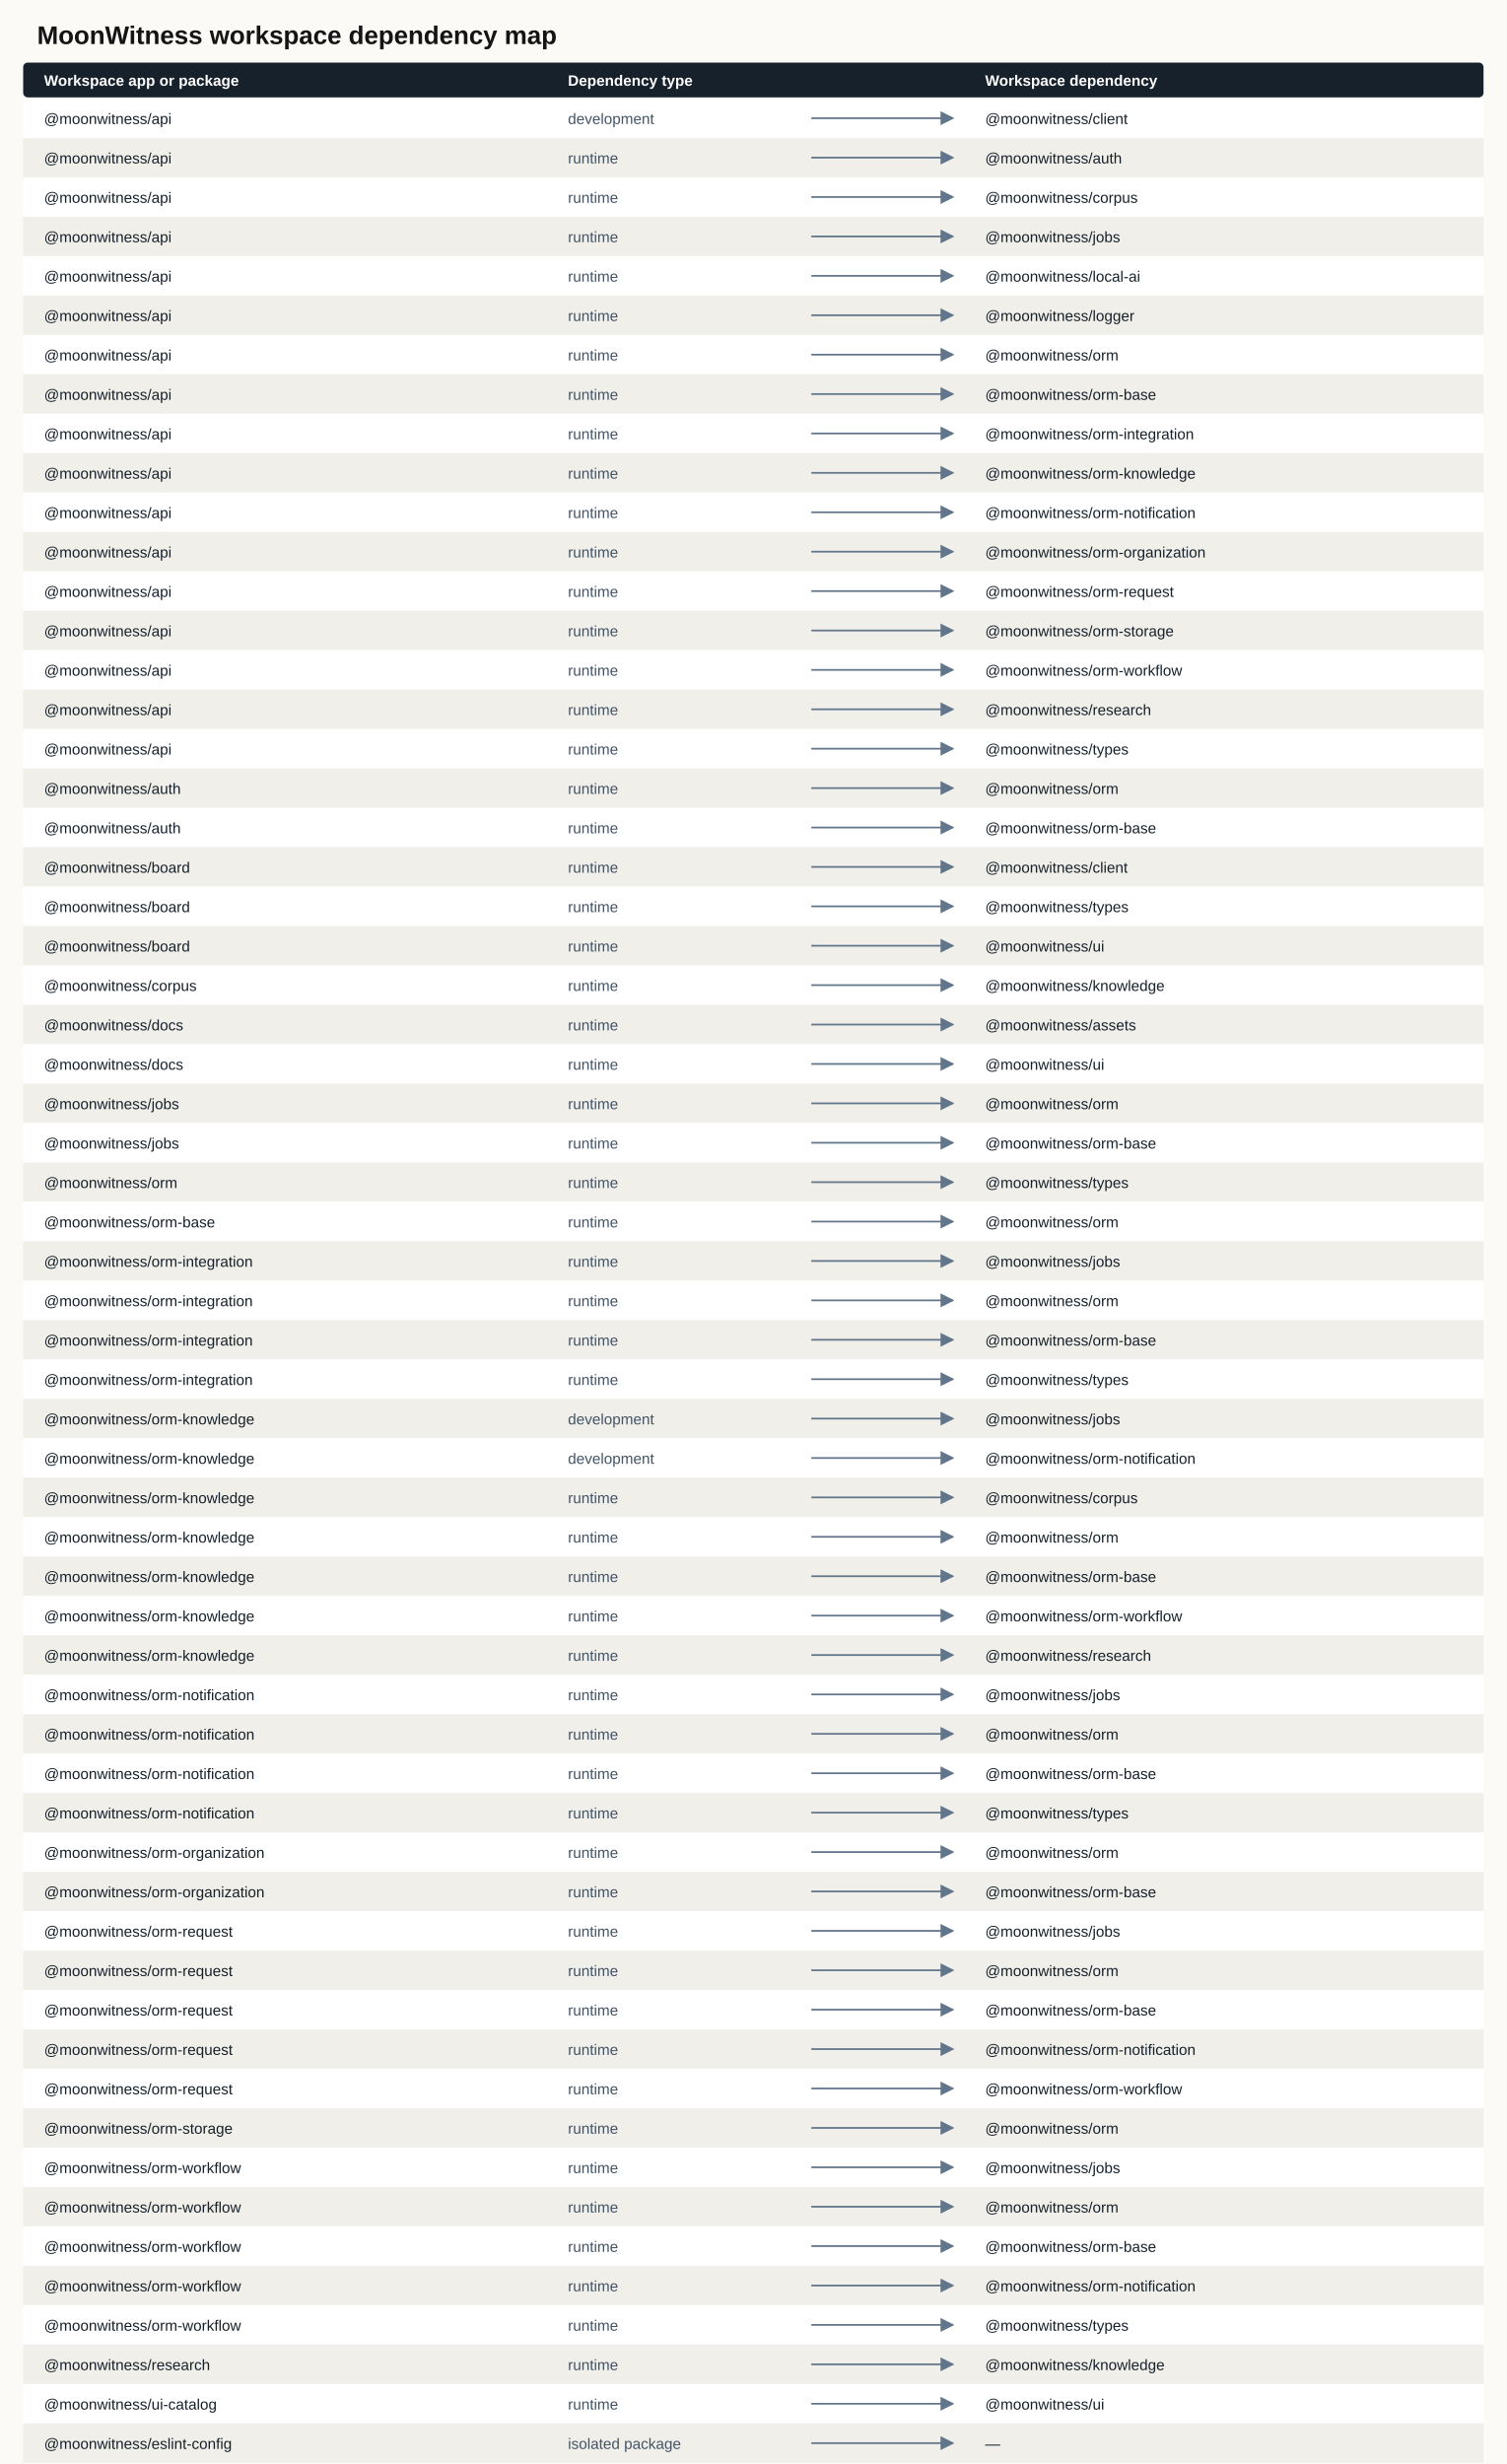
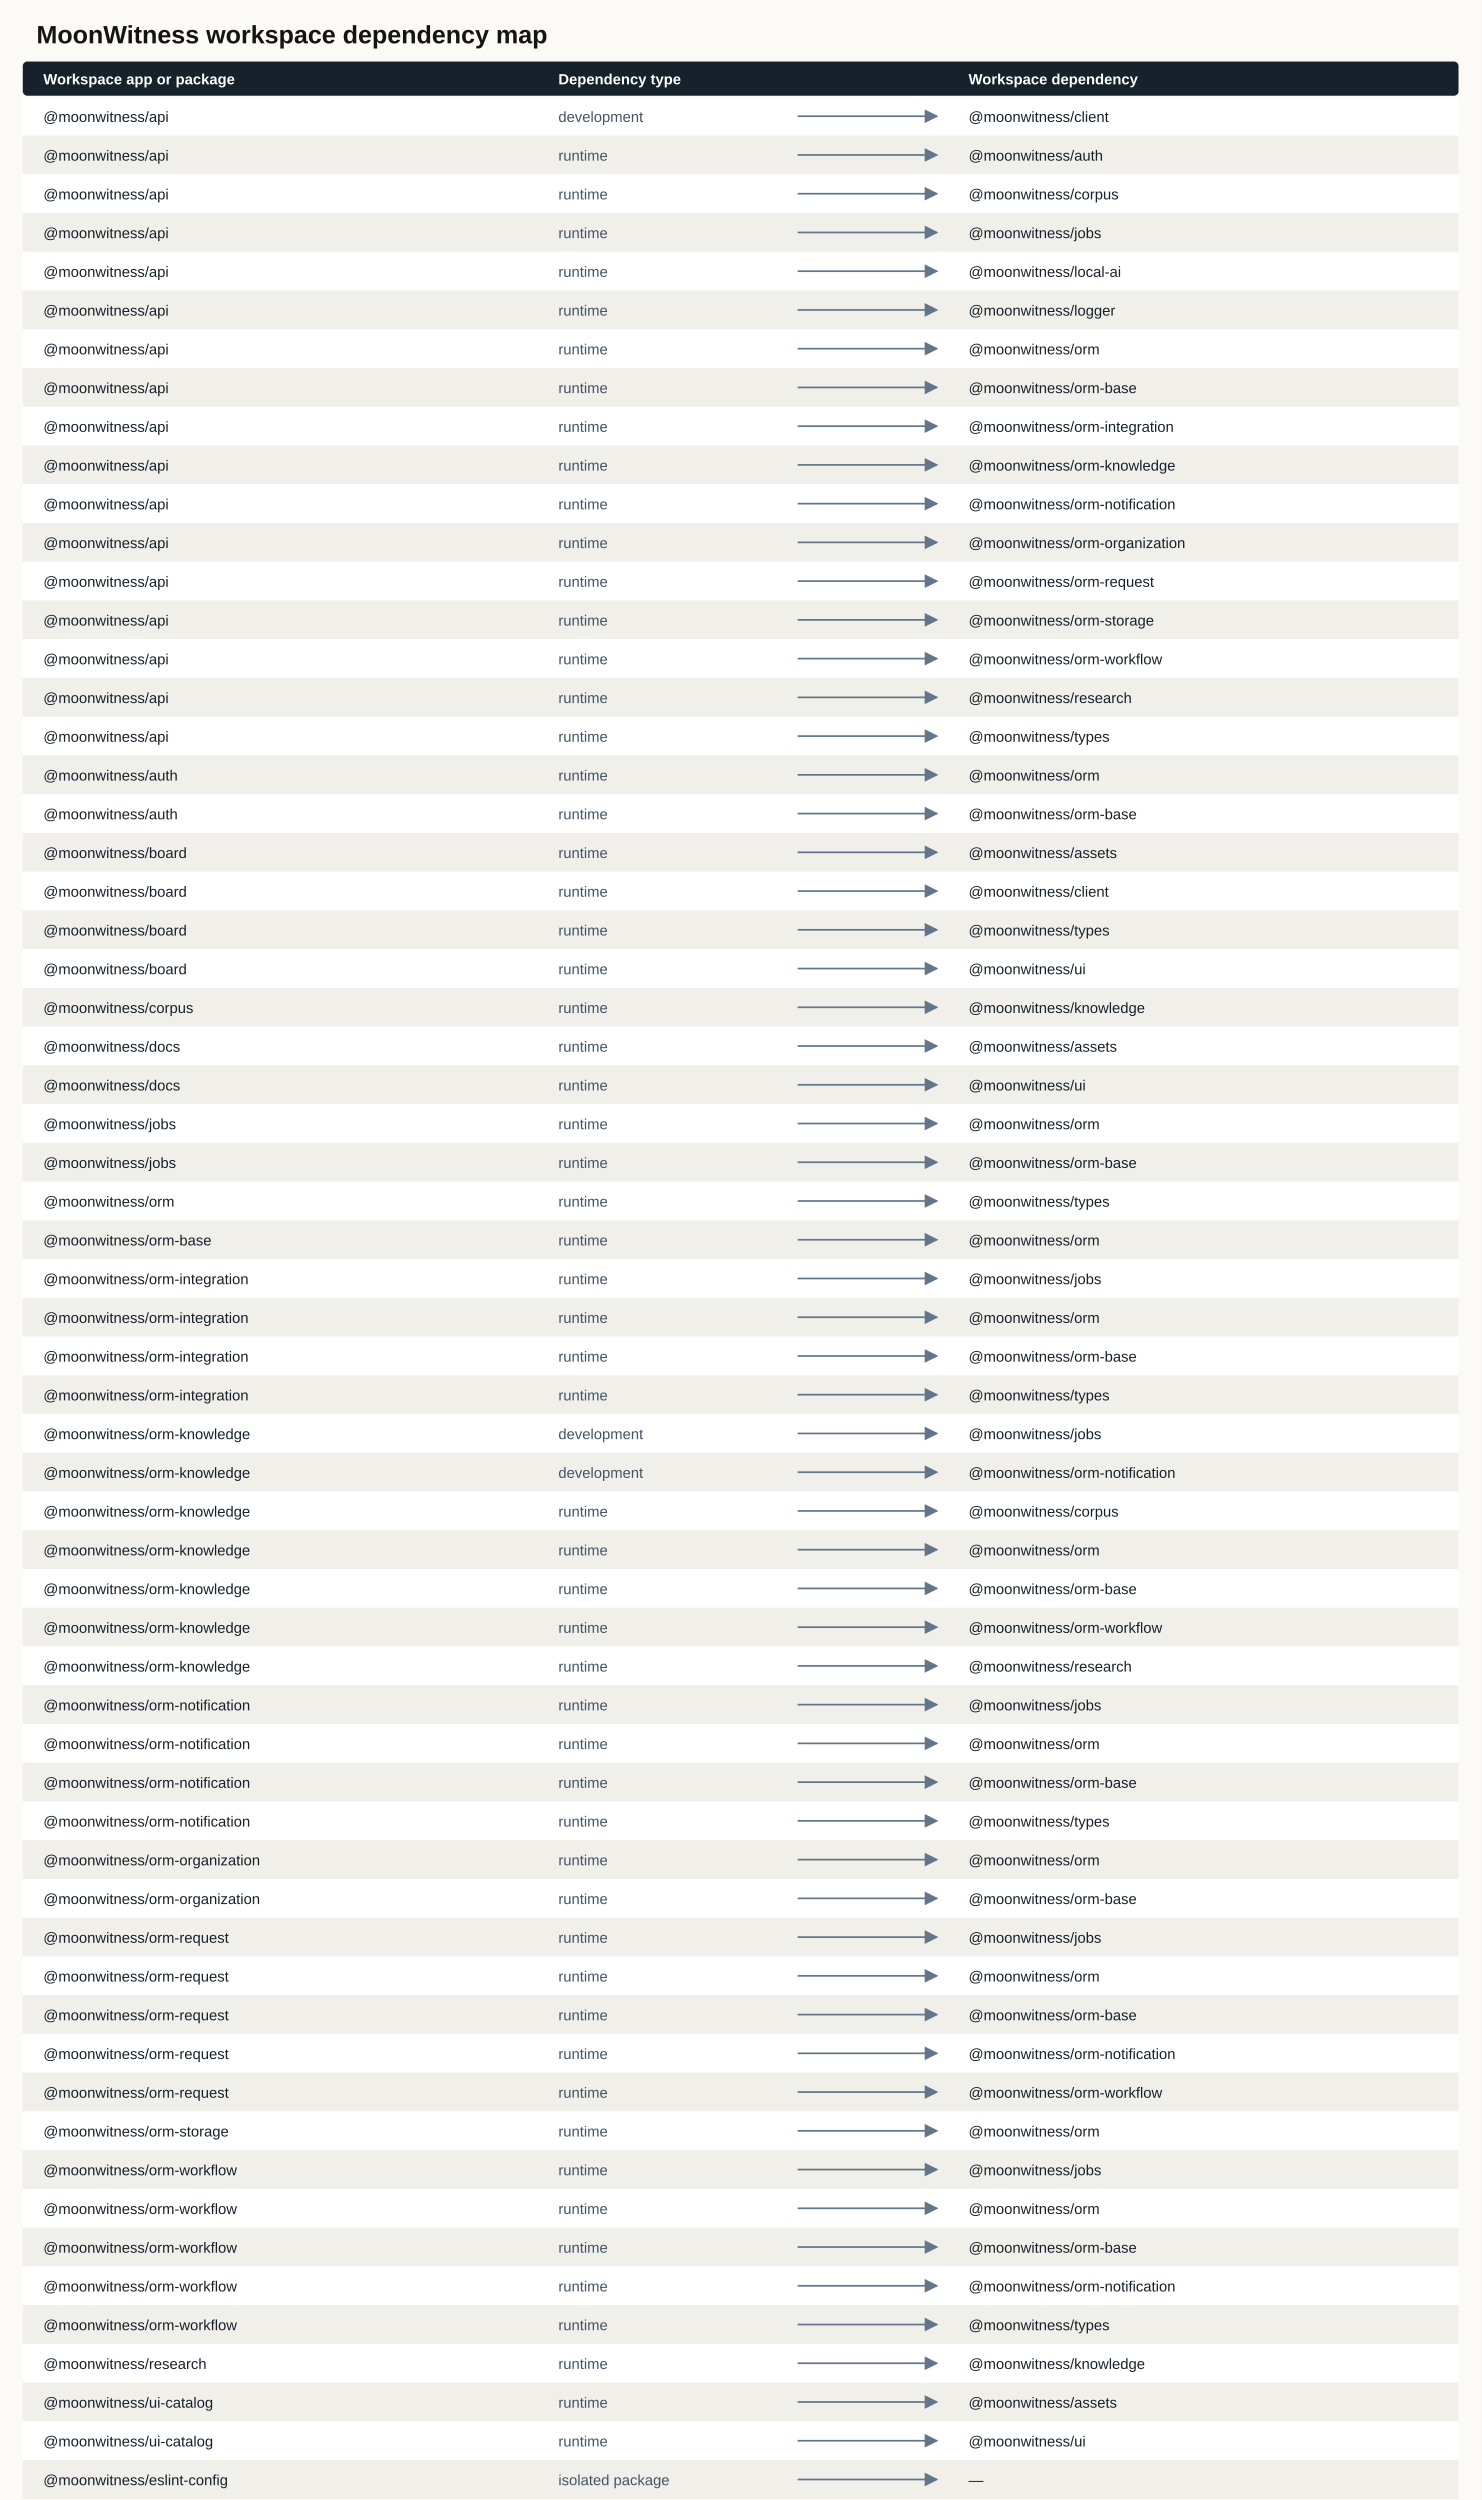
- <svg xmlns="http://www.w3.org/2000/svg" viewBox="0 0 1300 2126" role="img" aria-labelledby="diagram-title diagram-description">
+ <svg xmlns="http://www.w3.org/2000/svg" viewBox="0 0 1300 2194" role="img" aria-labelledby="diagram-title diagram-description">
  <rect width="100%" height="100%" fill="#fbfaf6" />
  <text x="32" y="38" fill="#141414" font-family="Arial,sans-serif" font-size="22" font-weight="700">MoonWitness workspace dependency map</text>
  <defs>
    <marker id="arrow" markerWidth="8" markerHeight="8" refX="7" refY="4" orient="auto">
      <path d="M 0 0 L 8 4 L 0 8 z" fill="#62758a" />
    </marker>
  </defs>
  <rect x="20" y="54" width="1260" height="30" rx="4" fill="#17212b" />
  <text x="38" y="74" fill="#ffffff" font-family="Arial,sans-serif" font-size="13" font-weight="700">Workspace app or package</text>
  <text x="490" y="74" fill="#ffffff" font-family="Arial,sans-serif" font-size="13" font-weight="700">Dependency type</text>
  <text x="850" y="74" fill="#ffffff" font-family="Arial,sans-serif" font-size="13" font-weight="700">Workspace dependency</text>
  <g>
    <rect x="20" y="85" width="1260" height="34" fill="#ffffff" />
    <text x="38" y="107" fill="#17212b" font-family="Arial,sans-serif" font-size="13">@moonwitness/api</text>
    <text x="490" y="107" fill="#435466" font-family="Arial,sans-serif" font-size="13">development</text>
    <path d="M 700 102 H 822" fill="none" stroke="#62758a" stroke-width="1.5" marker-end="url(#arrow)" />
    <text x="850" y="107" fill="#17212b" font-family="Arial,sans-serif" font-size="13">@moonwitness/client</text>
  </g>
  <g>
    <rect x="20" y="119" width="1260" height="34" fill="#f0efe9" />
    <text x="38" y="141" fill="#17212b" font-family="Arial,sans-serif" font-size="13">@moonwitness/api</text>
    <text x="490" y="141" fill="#435466" font-family="Arial,sans-serif" font-size="13">runtime</text>
    <path d="M 700 136 H 822" fill="none" stroke="#62758a" stroke-width="1.5" marker-end="url(#arrow)" />
    <text x="850" y="141" fill="#17212b" font-family="Arial,sans-serif" font-size="13">@moonwitness/auth</text>
  </g>
  <g>
    <rect x="20" y="153" width="1260" height="34" fill="#ffffff" />
    <text x="38" y="175" fill="#17212b" font-family="Arial,sans-serif" font-size="13">@moonwitness/api</text>
    <text x="490" y="175" fill="#435466" font-family="Arial,sans-serif" font-size="13">runtime</text>
    <path d="M 700 170 H 822" fill="none" stroke="#62758a" stroke-width="1.5" marker-end="url(#arrow)" />
    <text x="850" y="175" fill="#17212b" font-family="Arial,sans-serif" font-size="13">@moonwitness/corpus</text>
  </g>
  <g>
    <rect x="20" y="187" width="1260" height="34" fill="#f0efe9" />
    <text x="38" y="209" fill="#17212b" font-family="Arial,sans-serif" font-size="13">@moonwitness/api</text>
    <text x="490" y="209" fill="#435466" font-family="Arial,sans-serif" font-size="13">runtime</text>
    <path d="M 700 204 H 822" fill="none" stroke="#62758a" stroke-width="1.5" marker-end="url(#arrow)" />
    <text x="850" y="209" fill="#17212b" font-family="Arial,sans-serif" font-size="13">@moonwitness/jobs</text>
  </g>
  <g>
    <rect x="20" y="221" width="1260" height="34" fill="#ffffff" />
    <text x="38" y="243" fill="#17212b" font-family="Arial,sans-serif" font-size="13">@moonwitness/api</text>
    <text x="490" y="243" fill="#435466" font-family="Arial,sans-serif" font-size="13">runtime</text>
    <path d="M 700 238 H 822" fill="none" stroke="#62758a" stroke-width="1.5" marker-end="url(#arrow)" />
    <text x="850" y="243" fill="#17212b" font-family="Arial,sans-serif" font-size="13">@moonwitness/local-ai</text>
  </g>
  <g>
    <rect x="20" y="255" width="1260" height="34" fill="#f0efe9" />
    <text x="38" y="277" fill="#17212b" font-family="Arial,sans-serif" font-size="13">@moonwitness/api</text>
    <text x="490" y="277" fill="#435466" font-family="Arial,sans-serif" font-size="13">runtime</text>
    <path d="M 700 272 H 822" fill="none" stroke="#62758a" stroke-width="1.5" marker-end="url(#arrow)" />
    <text x="850" y="277" fill="#17212b" font-family="Arial,sans-serif" font-size="13">@moonwitness/logger</text>
  </g>
  <g>
    <rect x="20" y="289" width="1260" height="34" fill="#ffffff" />
    <text x="38" y="311" fill="#17212b" font-family="Arial,sans-serif" font-size="13">@moonwitness/api</text>
    <text x="490" y="311" fill="#435466" font-family="Arial,sans-serif" font-size="13">runtime</text>
    <path d="M 700 306 H 822" fill="none" stroke="#62758a" stroke-width="1.5" marker-end="url(#arrow)" />
    <text x="850" y="311" fill="#17212b" font-family="Arial,sans-serif" font-size="13">@moonwitness/orm</text>
  </g>
  <g>
    <rect x="20" y="323" width="1260" height="34" fill="#f0efe9" />
    <text x="38" y="345" fill="#17212b" font-family="Arial,sans-serif" font-size="13">@moonwitness/api</text>
    <text x="490" y="345" fill="#435466" font-family="Arial,sans-serif" font-size="13">runtime</text>
    <path d="M 700 340 H 822" fill="none" stroke="#62758a" stroke-width="1.5" marker-end="url(#arrow)" />
    <text x="850" y="345" fill="#17212b" font-family="Arial,sans-serif" font-size="13">@moonwitness/orm-base</text>
  </g>
  <g>
    <rect x="20" y="357" width="1260" height="34" fill="#ffffff" />
    <text x="38" y="379" fill="#17212b" font-family="Arial,sans-serif" font-size="13">@moonwitness/api</text>
    <text x="490" y="379" fill="#435466" font-family="Arial,sans-serif" font-size="13">runtime</text>
    <path d="M 700 374 H 822" fill="none" stroke="#62758a" stroke-width="1.5" marker-end="url(#arrow)" />
    <text x="850" y="379" fill="#17212b" font-family="Arial,sans-serif" font-size="13">@moonwitness/orm-integration</text>
  </g>
  <g>
    <rect x="20" y="391" width="1260" height="34" fill="#f0efe9" />
    <text x="38" y="413" fill="#17212b" font-family="Arial,sans-serif" font-size="13">@moonwitness/api</text>
    <text x="490" y="413" fill="#435466" font-family="Arial,sans-serif" font-size="13">runtime</text>
    <path d="M 700 408 H 822" fill="none" stroke="#62758a" stroke-width="1.5" marker-end="url(#arrow)" />
    <text x="850" y="413" fill="#17212b" font-family="Arial,sans-serif" font-size="13">@moonwitness/orm-knowledge</text>
  </g>
  <g>
    <rect x="20" y="425" width="1260" height="34" fill="#ffffff" />
    <text x="38" y="447" fill="#17212b" font-family="Arial,sans-serif" font-size="13">@moonwitness/api</text>
    <text x="490" y="447" fill="#435466" font-family="Arial,sans-serif" font-size="13">runtime</text>
    <path d="M 700 442 H 822" fill="none" stroke="#62758a" stroke-width="1.5" marker-end="url(#arrow)" />
    <text x="850" y="447" fill="#17212b" font-family="Arial,sans-serif" font-size="13">@moonwitness/orm-notification</text>
  </g>
  <g>
    <rect x="20" y="459" width="1260" height="34" fill="#f0efe9" />
    <text x="38" y="481" fill="#17212b" font-family="Arial,sans-serif" font-size="13">@moonwitness/api</text>
    <text x="490" y="481" fill="#435466" font-family="Arial,sans-serif" font-size="13">runtime</text>
    <path d="M 700 476 H 822" fill="none" stroke="#62758a" stroke-width="1.5" marker-end="url(#arrow)" />
    <text x="850" y="481" fill="#17212b" font-family="Arial,sans-serif" font-size="13">@moonwitness/orm-organization</text>
  </g>
  <g>
    <rect x="20" y="493" width="1260" height="34" fill="#ffffff" />
    <text x="38" y="515" fill="#17212b" font-family="Arial,sans-serif" font-size="13">@moonwitness/api</text>
    <text x="490" y="515" fill="#435466" font-family="Arial,sans-serif" font-size="13">runtime</text>
    <path d="M 700 510 H 822" fill="none" stroke="#62758a" stroke-width="1.5" marker-end="url(#arrow)" />
    <text x="850" y="515" fill="#17212b" font-family="Arial,sans-serif" font-size="13">@moonwitness/orm-request</text>
  </g>
  <g>
    <rect x="20" y="527" width="1260" height="34" fill="#f0efe9" />
    <text x="38" y="549" fill="#17212b" font-family="Arial,sans-serif" font-size="13">@moonwitness/api</text>
    <text x="490" y="549" fill="#435466" font-family="Arial,sans-serif" font-size="13">runtime</text>
    <path d="M 700 544 H 822" fill="none" stroke="#62758a" stroke-width="1.5" marker-end="url(#arrow)" />
    <text x="850" y="549" fill="#17212b" font-family="Arial,sans-serif" font-size="13">@moonwitness/orm-storage</text>
  </g>
  <g>
    <rect x="20" y="561" width="1260" height="34" fill="#ffffff" />
    <text x="38" y="583" fill="#17212b" font-family="Arial,sans-serif" font-size="13">@moonwitness/api</text>
    <text x="490" y="583" fill="#435466" font-family="Arial,sans-serif" font-size="13">runtime</text>
    <path d="M 700 578 H 822" fill="none" stroke="#62758a" stroke-width="1.5" marker-end="url(#arrow)" />
    <text x="850" y="583" fill="#17212b" font-family="Arial,sans-serif" font-size="13">@moonwitness/orm-workflow</text>
  </g>
  <g>
    <rect x="20" y="595" width="1260" height="34" fill="#f0efe9" />
    <text x="38" y="617" fill="#17212b" font-family="Arial,sans-serif" font-size="13">@moonwitness/api</text>
    <text x="490" y="617" fill="#435466" font-family="Arial,sans-serif" font-size="13">runtime</text>
    <path d="M 700 612 H 822" fill="none" stroke="#62758a" stroke-width="1.5" marker-end="url(#arrow)" />
    <text x="850" y="617" fill="#17212b" font-family="Arial,sans-serif" font-size="13">@moonwitness/research</text>
  </g>
  <g>
    <rect x="20" y="629" width="1260" height="34" fill="#ffffff" />
    <text x="38" y="651" fill="#17212b" font-family="Arial,sans-serif" font-size="13">@moonwitness/api</text>
    <text x="490" y="651" fill="#435466" font-family="Arial,sans-serif" font-size="13">runtime</text>
    <path d="M 700 646 H 822" fill="none" stroke="#62758a" stroke-width="1.5" marker-end="url(#arrow)" />
    <text x="850" y="651" fill="#17212b" font-family="Arial,sans-serif" font-size="13">@moonwitness/types</text>
  </g>
  <g>
    <rect x="20" y="663" width="1260" height="34" fill="#f0efe9" />
    <text x="38" y="685" fill="#17212b" font-family="Arial,sans-serif" font-size="13">@moonwitness/auth</text>
    <text x="490" y="685" fill="#435466" font-family="Arial,sans-serif" font-size="13">runtime</text>
    <path d="M 700 680 H 822" fill="none" stroke="#62758a" stroke-width="1.5" marker-end="url(#arrow)" />
    <text x="850" y="685" fill="#17212b" font-family="Arial,sans-serif" font-size="13">@moonwitness/orm</text>
  </g>
  <g>
    <rect x="20" y="697" width="1260" height="34" fill="#ffffff" />
    <text x="38" y="719" fill="#17212b" font-family="Arial,sans-serif" font-size="13">@moonwitness/auth</text>
    <text x="490" y="719" fill="#435466" font-family="Arial,sans-serif" font-size="13">runtime</text>
    <path d="M 700 714 H 822" fill="none" stroke="#62758a" stroke-width="1.5" marker-end="url(#arrow)" />
    <text x="850" y="719" fill="#17212b" font-family="Arial,sans-serif" font-size="13">@moonwitness/orm-base</text>
  </g>
  <g>
    <rect x="20" y="731" width="1260" height="34" fill="#f0efe9" />
    <text x="38" y="753" fill="#17212b" font-family="Arial,sans-serif" font-size="13">@moonwitness/board</text>
    <text x="490" y="753" fill="#435466" font-family="Arial,sans-serif" font-size="13">runtime</text>
    <path d="M 700 748 H 822" fill="none" stroke="#62758a" stroke-width="1.5" marker-end="url(#arrow)" />
-     <text x="850" y="753" fill="#17212b" font-family="Arial,sans-serif" font-size="13">@moonwitness/client</text>
+     <text x="850" y="753" fill="#17212b" font-family="Arial,sans-serif" font-size="13">@moonwitness/assets</text>
  </g>
  <g>
    <rect x="20" y="765" width="1260" height="34" fill="#ffffff" />
    <text x="38" y="787" fill="#17212b" font-family="Arial,sans-serif" font-size="13">@moonwitness/board</text>
    <text x="490" y="787" fill="#435466" font-family="Arial,sans-serif" font-size="13">runtime</text>
    <path d="M 700 782 H 822" fill="none" stroke="#62758a" stroke-width="1.5" marker-end="url(#arrow)" />
-     <text x="850" y="787" fill="#17212b" font-family="Arial,sans-serif" font-size="13">@moonwitness/types</text>
+     <text x="850" y="787" fill="#17212b" font-family="Arial,sans-serif" font-size="13">@moonwitness/client</text>
  </g>
  <g>
    <rect x="20" y="799" width="1260" height="34" fill="#f0efe9" />
    <text x="38" y="821" fill="#17212b" font-family="Arial,sans-serif" font-size="13">@moonwitness/board</text>
    <text x="490" y="821" fill="#435466" font-family="Arial,sans-serif" font-size="13">runtime</text>
    <path d="M 700 816 H 822" fill="none" stroke="#62758a" stroke-width="1.5" marker-end="url(#arrow)" />
-     <text x="850" y="821" fill="#17212b" font-family="Arial,sans-serif" font-size="13">@moonwitness/ui</text>
+     <text x="850" y="821" fill="#17212b" font-family="Arial,sans-serif" font-size="13">@moonwitness/types</text>
  </g>
  <g>
    <rect x="20" y="833" width="1260" height="34" fill="#ffffff" />
-     <text x="38" y="855" fill="#17212b" font-family="Arial,sans-serif" font-size="13">@moonwitness/corpus</text>
+     <text x="38" y="855" fill="#17212b" font-family="Arial,sans-serif" font-size="13">@moonwitness/board</text>
    <text x="490" y="855" fill="#435466" font-family="Arial,sans-serif" font-size="13">runtime</text>
    <path d="M 700 850 H 822" fill="none" stroke="#62758a" stroke-width="1.5" marker-end="url(#arrow)" />
-     <text x="850" y="855" fill="#17212b" font-family="Arial,sans-serif" font-size="13">@moonwitness/knowledge</text>
+     <text x="850" y="855" fill="#17212b" font-family="Arial,sans-serif" font-size="13">@moonwitness/ui</text>
  </g>
  <g>
    <rect x="20" y="867" width="1260" height="34" fill="#f0efe9" />
-     <text x="38" y="889" fill="#17212b" font-family="Arial,sans-serif" font-size="13">@moonwitness/docs</text>
+     <text x="38" y="889" fill="#17212b" font-family="Arial,sans-serif" font-size="13">@moonwitness/corpus</text>
    <text x="490" y="889" fill="#435466" font-family="Arial,sans-serif" font-size="13">runtime</text>
    <path d="M 700 884 H 822" fill="none" stroke="#62758a" stroke-width="1.5" marker-end="url(#arrow)" />
-     <text x="850" y="889" fill="#17212b" font-family="Arial,sans-serif" font-size="13">@moonwitness/assets</text>
+     <text x="850" y="889" fill="#17212b" font-family="Arial,sans-serif" font-size="13">@moonwitness/knowledge</text>
  </g>
  <g>
    <rect x="20" y="901" width="1260" height="34" fill="#ffffff" />
    <text x="38" y="923" fill="#17212b" font-family="Arial,sans-serif" font-size="13">@moonwitness/docs</text>
    <text x="490" y="923" fill="#435466" font-family="Arial,sans-serif" font-size="13">runtime</text>
    <path d="M 700 918 H 822" fill="none" stroke="#62758a" stroke-width="1.5" marker-end="url(#arrow)" />
-     <text x="850" y="923" fill="#17212b" font-family="Arial,sans-serif" font-size="13">@moonwitness/ui</text>
+     <text x="850" y="923" fill="#17212b" font-family="Arial,sans-serif" font-size="13">@moonwitness/assets</text>
  </g>
  <g>
    <rect x="20" y="935" width="1260" height="34" fill="#f0efe9" />
-     <text x="38" y="957" fill="#17212b" font-family="Arial,sans-serif" font-size="13">@moonwitness/jobs</text>
+     <text x="38" y="957" fill="#17212b" font-family="Arial,sans-serif" font-size="13">@moonwitness/docs</text>
    <text x="490" y="957" fill="#435466" font-family="Arial,sans-serif" font-size="13">runtime</text>
    <path d="M 700 952 H 822" fill="none" stroke="#62758a" stroke-width="1.5" marker-end="url(#arrow)" />
-     <text x="850" y="957" fill="#17212b" font-family="Arial,sans-serif" font-size="13">@moonwitness/orm</text>
+     <text x="850" y="957" fill="#17212b" font-family="Arial,sans-serif" font-size="13">@moonwitness/ui</text>
  </g>
  <g>
    <rect x="20" y="969" width="1260" height="34" fill="#ffffff" />
    <text x="38" y="991" fill="#17212b" font-family="Arial,sans-serif" font-size="13">@moonwitness/jobs</text>
    <text x="490" y="991" fill="#435466" font-family="Arial,sans-serif" font-size="13">runtime</text>
    <path d="M 700 986 H 822" fill="none" stroke="#62758a" stroke-width="1.5" marker-end="url(#arrow)" />
-     <text x="850" y="991" fill="#17212b" font-family="Arial,sans-serif" font-size="13">@moonwitness/orm-base</text>
+     <text x="850" y="991" fill="#17212b" font-family="Arial,sans-serif" font-size="13">@moonwitness/orm</text>
  </g>
  <g>
    <rect x="20" y="1003" width="1260" height="34" fill="#f0efe9" />
-     <text x="38" y="1025" fill="#17212b" font-family="Arial,sans-serif" font-size="13">@moonwitness/orm</text>
+     <text x="38" y="1025" fill="#17212b" font-family="Arial,sans-serif" font-size="13">@moonwitness/jobs</text>
    <text x="490" y="1025" fill="#435466" font-family="Arial,sans-serif" font-size="13">runtime</text>
    <path d="M 700 1020 H 822" fill="none" stroke="#62758a" stroke-width="1.5" marker-end="url(#arrow)" />
-     <text x="850" y="1025" fill="#17212b" font-family="Arial,sans-serif" font-size="13">@moonwitness/types</text>
+     <text x="850" y="1025" fill="#17212b" font-family="Arial,sans-serif" font-size="13">@moonwitness/orm-base</text>
  </g>
  <g>
    <rect x="20" y="1037" width="1260" height="34" fill="#ffffff" />
-     <text x="38" y="1059" fill="#17212b" font-family="Arial,sans-serif" font-size="13">@moonwitness/orm-base</text>
+     <text x="38" y="1059" fill="#17212b" font-family="Arial,sans-serif" font-size="13">@moonwitness/orm</text>
    <text x="490" y="1059" fill="#435466" font-family="Arial,sans-serif" font-size="13">runtime</text>
    <path d="M 700 1054 H 822" fill="none" stroke="#62758a" stroke-width="1.5" marker-end="url(#arrow)" />
-     <text x="850" y="1059" fill="#17212b" font-family="Arial,sans-serif" font-size="13">@moonwitness/orm</text>
+     <text x="850" y="1059" fill="#17212b" font-family="Arial,sans-serif" font-size="13">@moonwitness/types</text>
  </g>
  <g>
    <rect x="20" y="1071" width="1260" height="34" fill="#f0efe9" />
-     <text x="38" y="1093" fill="#17212b" font-family="Arial,sans-serif" font-size="13">@moonwitness/orm-integration</text>
+     <text x="38" y="1093" fill="#17212b" font-family="Arial,sans-serif" font-size="13">@moonwitness/orm-base</text>
    <text x="490" y="1093" fill="#435466" font-family="Arial,sans-serif" font-size="13">runtime</text>
    <path d="M 700 1088 H 822" fill="none" stroke="#62758a" stroke-width="1.5" marker-end="url(#arrow)" />
-     <text x="850" y="1093" fill="#17212b" font-family="Arial,sans-serif" font-size="13">@moonwitness/jobs</text>
+     <text x="850" y="1093" fill="#17212b" font-family="Arial,sans-serif" font-size="13">@moonwitness/orm</text>
  </g>
  <g>
    <rect x="20" y="1105" width="1260" height="34" fill="#ffffff" />
    <text x="38" y="1127" fill="#17212b" font-family="Arial,sans-serif" font-size="13">@moonwitness/orm-integration</text>
    <text x="490" y="1127" fill="#435466" font-family="Arial,sans-serif" font-size="13">runtime</text>
    <path d="M 700 1122 H 822" fill="none" stroke="#62758a" stroke-width="1.5" marker-end="url(#arrow)" />
-     <text x="850" y="1127" fill="#17212b" font-family="Arial,sans-serif" font-size="13">@moonwitness/orm</text>
+     <text x="850" y="1127" fill="#17212b" font-family="Arial,sans-serif" font-size="13">@moonwitness/jobs</text>
  </g>
  <g>
    <rect x="20" y="1139" width="1260" height="34" fill="#f0efe9" />
    <text x="38" y="1161" fill="#17212b" font-family="Arial,sans-serif" font-size="13">@moonwitness/orm-integration</text>
    <text x="490" y="1161" fill="#435466" font-family="Arial,sans-serif" font-size="13">runtime</text>
    <path d="M 700 1156 H 822" fill="none" stroke="#62758a" stroke-width="1.5" marker-end="url(#arrow)" />
-     <text x="850" y="1161" fill="#17212b" font-family="Arial,sans-serif" font-size="13">@moonwitness/orm-base</text>
+     <text x="850" y="1161" fill="#17212b" font-family="Arial,sans-serif" font-size="13">@moonwitness/orm</text>
  </g>
  <g>
    <rect x="20" y="1173" width="1260" height="34" fill="#ffffff" />
    <text x="38" y="1195" fill="#17212b" font-family="Arial,sans-serif" font-size="13">@moonwitness/orm-integration</text>
    <text x="490" y="1195" fill="#435466" font-family="Arial,sans-serif" font-size="13">runtime</text>
    <path d="M 700 1190 H 822" fill="none" stroke="#62758a" stroke-width="1.5" marker-end="url(#arrow)" />
-     <text x="850" y="1195" fill="#17212b" font-family="Arial,sans-serif" font-size="13">@moonwitness/types</text>
+     <text x="850" y="1195" fill="#17212b" font-family="Arial,sans-serif" font-size="13">@moonwitness/orm-base</text>
  </g>
  <g>
    <rect x="20" y="1207" width="1260" height="34" fill="#f0efe9" />
-     <text x="38" y="1229" fill="#17212b" font-family="Arial,sans-serif" font-size="13">@moonwitness/orm-knowledge</text>
-     <text x="490" y="1229" fill="#435466" font-family="Arial,sans-serif" font-size="13">development</text>
+     <text x="38" y="1229" fill="#17212b" font-family="Arial,sans-serif" font-size="13">@moonwitness/orm-integration</text>
+     <text x="490" y="1229" fill="#435466" font-family="Arial,sans-serif" font-size="13">runtime</text>
    <path d="M 700 1224 H 822" fill="none" stroke="#62758a" stroke-width="1.5" marker-end="url(#arrow)" />
-     <text x="850" y="1229" fill="#17212b" font-family="Arial,sans-serif" font-size="13">@moonwitness/jobs</text>
+     <text x="850" y="1229" fill="#17212b" font-family="Arial,sans-serif" font-size="13">@moonwitness/types</text>
  </g>
  <g>
    <rect x="20" y="1241" width="1260" height="34" fill="#ffffff" />
    <text x="38" y="1263" fill="#17212b" font-family="Arial,sans-serif" font-size="13">@moonwitness/orm-knowledge</text>
    <text x="490" y="1263" fill="#435466" font-family="Arial,sans-serif" font-size="13">development</text>
    <path d="M 700 1258 H 822" fill="none" stroke="#62758a" stroke-width="1.5" marker-end="url(#arrow)" />
-     <text x="850" y="1263" fill="#17212b" font-family="Arial,sans-serif" font-size="13">@moonwitness/orm-notification</text>
+     <text x="850" y="1263" fill="#17212b" font-family="Arial,sans-serif" font-size="13">@moonwitness/jobs</text>
  </g>
  <g>
    <rect x="20" y="1275" width="1260" height="34" fill="#f0efe9" />
    <text x="38" y="1297" fill="#17212b" font-family="Arial,sans-serif" font-size="13">@moonwitness/orm-knowledge</text>
-     <text x="490" y="1297" fill="#435466" font-family="Arial,sans-serif" font-size="13">runtime</text>
+     <text x="490" y="1297" fill="#435466" font-family="Arial,sans-serif" font-size="13">development</text>
    <path d="M 700 1292 H 822" fill="none" stroke="#62758a" stroke-width="1.5" marker-end="url(#arrow)" />
-     <text x="850" y="1297" fill="#17212b" font-family="Arial,sans-serif" font-size="13">@moonwitness/corpus</text>
+     <text x="850" y="1297" fill="#17212b" font-family="Arial,sans-serif" font-size="13">@moonwitness/orm-notification</text>
  </g>
  <g>
    <rect x="20" y="1309" width="1260" height="34" fill="#ffffff" />
    <text x="38" y="1331" fill="#17212b" font-family="Arial,sans-serif" font-size="13">@moonwitness/orm-knowledge</text>
    <text x="490" y="1331" fill="#435466" font-family="Arial,sans-serif" font-size="13">runtime</text>
    <path d="M 700 1326 H 822" fill="none" stroke="#62758a" stroke-width="1.5" marker-end="url(#arrow)" />
-     <text x="850" y="1331" fill="#17212b" font-family="Arial,sans-serif" font-size="13">@moonwitness/orm</text>
+     <text x="850" y="1331" fill="#17212b" font-family="Arial,sans-serif" font-size="13">@moonwitness/corpus</text>
  </g>
  <g>
    <rect x="20" y="1343" width="1260" height="34" fill="#f0efe9" />
    <text x="38" y="1365" fill="#17212b" font-family="Arial,sans-serif" font-size="13">@moonwitness/orm-knowledge</text>
    <text x="490" y="1365" fill="#435466" font-family="Arial,sans-serif" font-size="13">runtime</text>
    <path d="M 700 1360 H 822" fill="none" stroke="#62758a" stroke-width="1.5" marker-end="url(#arrow)" />
-     <text x="850" y="1365" fill="#17212b" font-family="Arial,sans-serif" font-size="13">@moonwitness/orm-base</text>
+     <text x="850" y="1365" fill="#17212b" font-family="Arial,sans-serif" font-size="13">@moonwitness/orm</text>
  </g>
  <g>
    <rect x="20" y="1377" width="1260" height="34" fill="#ffffff" />
    <text x="38" y="1399" fill="#17212b" font-family="Arial,sans-serif" font-size="13">@moonwitness/orm-knowledge</text>
    <text x="490" y="1399" fill="#435466" font-family="Arial,sans-serif" font-size="13">runtime</text>
    <path d="M 700 1394 H 822" fill="none" stroke="#62758a" stroke-width="1.5" marker-end="url(#arrow)" />
-     <text x="850" y="1399" fill="#17212b" font-family="Arial,sans-serif" font-size="13">@moonwitness/orm-workflow</text>
+     <text x="850" y="1399" fill="#17212b" font-family="Arial,sans-serif" font-size="13">@moonwitness/orm-base</text>
  </g>
  <g>
    <rect x="20" y="1411" width="1260" height="34" fill="#f0efe9" />
    <text x="38" y="1433" fill="#17212b" font-family="Arial,sans-serif" font-size="13">@moonwitness/orm-knowledge</text>
    <text x="490" y="1433" fill="#435466" font-family="Arial,sans-serif" font-size="13">runtime</text>
    <path d="M 700 1428 H 822" fill="none" stroke="#62758a" stroke-width="1.5" marker-end="url(#arrow)" />
-     <text x="850" y="1433" fill="#17212b" font-family="Arial,sans-serif" font-size="13">@moonwitness/research</text>
+     <text x="850" y="1433" fill="#17212b" font-family="Arial,sans-serif" font-size="13">@moonwitness/orm-workflow</text>
  </g>
  <g>
    <rect x="20" y="1445" width="1260" height="34" fill="#ffffff" />
-     <text x="38" y="1467" fill="#17212b" font-family="Arial,sans-serif" font-size="13">@moonwitness/orm-notification</text>
+     <text x="38" y="1467" fill="#17212b" font-family="Arial,sans-serif" font-size="13">@moonwitness/orm-knowledge</text>
    <text x="490" y="1467" fill="#435466" font-family="Arial,sans-serif" font-size="13">runtime</text>
    <path d="M 700 1462 H 822" fill="none" stroke="#62758a" stroke-width="1.5" marker-end="url(#arrow)" />
-     <text x="850" y="1467" fill="#17212b" font-family="Arial,sans-serif" font-size="13">@moonwitness/jobs</text>
+     <text x="850" y="1467" fill="#17212b" font-family="Arial,sans-serif" font-size="13">@moonwitness/research</text>
  </g>
  <g>
    <rect x="20" y="1479" width="1260" height="34" fill="#f0efe9" />
    <text x="38" y="1501" fill="#17212b" font-family="Arial,sans-serif" font-size="13">@moonwitness/orm-notification</text>
    <text x="490" y="1501" fill="#435466" font-family="Arial,sans-serif" font-size="13">runtime</text>
    <path d="M 700 1496 H 822" fill="none" stroke="#62758a" stroke-width="1.5" marker-end="url(#arrow)" />
-     <text x="850" y="1501" fill="#17212b" font-family="Arial,sans-serif" font-size="13">@moonwitness/orm</text>
+     <text x="850" y="1501" fill="#17212b" font-family="Arial,sans-serif" font-size="13">@moonwitness/jobs</text>
  </g>
  <g>
    <rect x="20" y="1513" width="1260" height="34" fill="#ffffff" />
    <text x="38" y="1535" fill="#17212b" font-family="Arial,sans-serif" font-size="13">@moonwitness/orm-notification</text>
    <text x="490" y="1535" fill="#435466" font-family="Arial,sans-serif" font-size="13">runtime</text>
    <path d="M 700 1530 H 822" fill="none" stroke="#62758a" stroke-width="1.5" marker-end="url(#arrow)" />
-     <text x="850" y="1535" fill="#17212b" font-family="Arial,sans-serif" font-size="13">@moonwitness/orm-base</text>
+     <text x="850" y="1535" fill="#17212b" font-family="Arial,sans-serif" font-size="13">@moonwitness/orm</text>
  </g>
  <g>
    <rect x="20" y="1547" width="1260" height="34" fill="#f0efe9" />
    <text x="38" y="1569" fill="#17212b" font-family="Arial,sans-serif" font-size="13">@moonwitness/orm-notification</text>
    <text x="490" y="1569" fill="#435466" font-family="Arial,sans-serif" font-size="13">runtime</text>
    <path d="M 700 1564 H 822" fill="none" stroke="#62758a" stroke-width="1.5" marker-end="url(#arrow)" />
-     <text x="850" y="1569" fill="#17212b" font-family="Arial,sans-serif" font-size="13">@moonwitness/types</text>
+     <text x="850" y="1569" fill="#17212b" font-family="Arial,sans-serif" font-size="13">@moonwitness/orm-base</text>
  </g>
  <g>
    <rect x="20" y="1581" width="1260" height="34" fill="#ffffff" />
-     <text x="38" y="1603" fill="#17212b" font-family="Arial,sans-serif" font-size="13">@moonwitness/orm-organization</text>
+     <text x="38" y="1603" fill="#17212b" font-family="Arial,sans-serif" font-size="13">@moonwitness/orm-notification</text>
    <text x="490" y="1603" fill="#435466" font-family="Arial,sans-serif" font-size="13">runtime</text>
    <path d="M 700 1598 H 822" fill="none" stroke="#62758a" stroke-width="1.5" marker-end="url(#arrow)" />
-     <text x="850" y="1603" fill="#17212b" font-family="Arial,sans-serif" font-size="13">@moonwitness/orm</text>
+     <text x="850" y="1603" fill="#17212b" font-family="Arial,sans-serif" font-size="13">@moonwitness/types</text>
  </g>
  <g>
    <rect x="20" y="1615" width="1260" height="34" fill="#f0efe9" />
    <text x="38" y="1637" fill="#17212b" font-family="Arial,sans-serif" font-size="13">@moonwitness/orm-organization</text>
    <text x="490" y="1637" fill="#435466" font-family="Arial,sans-serif" font-size="13">runtime</text>
    <path d="M 700 1632 H 822" fill="none" stroke="#62758a" stroke-width="1.5" marker-end="url(#arrow)" />
-     <text x="850" y="1637" fill="#17212b" font-family="Arial,sans-serif" font-size="13">@moonwitness/orm-base</text>
+     <text x="850" y="1637" fill="#17212b" font-family="Arial,sans-serif" font-size="13">@moonwitness/orm</text>
  </g>
  <g>
    <rect x="20" y="1649" width="1260" height="34" fill="#ffffff" />
-     <text x="38" y="1671" fill="#17212b" font-family="Arial,sans-serif" font-size="13">@moonwitness/orm-request</text>
+     <text x="38" y="1671" fill="#17212b" font-family="Arial,sans-serif" font-size="13">@moonwitness/orm-organization</text>
    <text x="490" y="1671" fill="#435466" font-family="Arial,sans-serif" font-size="13">runtime</text>
    <path d="M 700 1666 H 822" fill="none" stroke="#62758a" stroke-width="1.5" marker-end="url(#arrow)" />
-     <text x="850" y="1671" fill="#17212b" font-family="Arial,sans-serif" font-size="13">@moonwitness/jobs</text>
+     <text x="850" y="1671" fill="#17212b" font-family="Arial,sans-serif" font-size="13">@moonwitness/orm-base</text>
  </g>
  <g>
    <rect x="20" y="1683" width="1260" height="34" fill="#f0efe9" />
    <text x="38" y="1705" fill="#17212b" font-family="Arial,sans-serif" font-size="13">@moonwitness/orm-request</text>
    <text x="490" y="1705" fill="#435466" font-family="Arial,sans-serif" font-size="13">runtime</text>
    <path d="M 700 1700 H 822" fill="none" stroke="#62758a" stroke-width="1.5" marker-end="url(#arrow)" />
-     <text x="850" y="1705" fill="#17212b" font-family="Arial,sans-serif" font-size="13">@moonwitness/orm</text>
+     <text x="850" y="1705" fill="#17212b" font-family="Arial,sans-serif" font-size="13">@moonwitness/jobs</text>
  </g>
  <g>
    <rect x="20" y="1717" width="1260" height="34" fill="#ffffff" />
    <text x="38" y="1739" fill="#17212b" font-family="Arial,sans-serif" font-size="13">@moonwitness/orm-request</text>
    <text x="490" y="1739" fill="#435466" font-family="Arial,sans-serif" font-size="13">runtime</text>
    <path d="M 700 1734 H 822" fill="none" stroke="#62758a" stroke-width="1.5" marker-end="url(#arrow)" />
-     <text x="850" y="1739" fill="#17212b" font-family="Arial,sans-serif" font-size="13">@moonwitness/orm-base</text>
+     <text x="850" y="1739" fill="#17212b" font-family="Arial,sans-serif" font-size="13">@moonwitness/orm</text>
  </g>
  <g>
    <rect x="20" y="1751" width="1260" height="34" fill="#f0efe9" />
    <text x="38" y="1773" fill="#17212b" font-family="Arial,sans-serif" font-size="13">@moonwitness/orm-request</text>
    <text x="490" y="1773" fill="#435466" font-family="Arial,sans-serif" font-size="13">runtime</text>
    <path d="M 700 1768 H 822" fill="none" stroke="#62758a" stroke-width="1.5" marker-end="url(#arrow)" />
-     <text x="850" y="1773" fill="#17212b" font-family="Arial,sans-serif" font-size="13">@moonwitness/orm-notification</text>
+     <text x="850" y="1773" fill="#17212b" font-family="Arial,sans-serif" font-size="13">@moonwitness/orm-base</text>
  </g>
  <g>
    <rect x="20" y="1785" width="1260" height="34" fill="#ffffff" />
    <text x="38" y="1807" fill="#17212b" font-family="Arial,sans-serif" font-size="13">@moonwitness/orm-request</text>
    <text x="490" y="1807" fill="#435466" font-family="Arial,sans-serif" font-size="13">runtime</text>
    <path d="M 700 1802 H 822" fill="none" stroke="#62758a" stroke-width="1.5" marker-end="url(#arrow)" />
-     <text x="850" y="1807" fill="#17212b" font-family="Arial,sans-serif" font-size="13">@moonwitness/orm-workflow</text>
+     <text x="850" y="1807" fill="#17212b" font-family="Arial,sans-serif" font-size="13">@moonwitness/orm-notification</text>
  </g>
  <g>
    <rect x="20" y="1819" width="1260" height="34" fill="#f0efe9" />
-     <text x="38" y="1841" fill="#17212b" font-family="Arial,sans-serif" font-size="13">@moonwitness/orm-storage</text>
+     <text x="38" y="1841" fill="#17212b" font-family="Arial,sans-serif" font-size="13">@moonwitness/orm-request</text>
    <text x="490" y="1841" fill="#435466" font-family="Arial,sans-serif" font-size="13">runtime</text>
    <path d="M 700 1836 H 822" fill="none" stroke="#62758a" stroke-width="1.5" marker-end="url(#arrow)" />
-     <text x="850" y="1841" fill="#17212b" font-family="Arial,sans-serif" font-size="13">@moonwitness/orm</text>
+     <text x="850" y="1841" fill="#17212b" font-family="Arial,sans-serif" font-size="13">@moonwitness/orm-workflow</text>
  </g>
  <g>
    <rect x="20" y="1853" width="1260" height="34" fill="#ffffff" />
-     <text x="38" y="1875" fill="#17212b" font-family="Arial,sans-serif" font-size="13">@moonwitness/orm-workflow</text>
+     <text x="38" y="1875" fill="#17212b" font-family="Arial,sans-serif" font-size="13">@moonwitness/orm-storage</text>
    <text x="490" y="1875" fill="#435466" font-family="Arial,sans-serif" font-size="13">runtime</text>
    <path d="M 700 1870 H 822" fill="none" stroke="#62758a" stroke-width="1.5" marker-end="url(#arrow)" />
-     <text x="850" y="1875" fill="#17212b" font-family="Arial,sans-serif" font-size="13">@moonwitness/jobs</text>
+     <text x="850" y="1875" fill="#17212b" font-family="Arial,sans-serif" font-size="13">@moonwitness/orm</text>
  </g>
  <g>
    <rect x="20" y="1887" width="1260" height="34" fill="#f0efe9" />
    <text x="38" y="1909" fill="#17212b" font-family="Arial,sans-serif" font-size="13">@moonwitness/orm-workflow</text>
    <text x="490" y="1909" fill="#435466" font-family="Arial,sans-serif" font-size="13">runtime</text>
    <path d="M 700 1904 H 822" fill="none" stroke="#62758a" stroke-width="1.5" marker-end="url(#arrow)" />
-     <text x="850" y="1909" fill="#17212b" font-family="Arial,sans-serif" font-size="13">@moonwitness/orm</text>
+     <text x="850" y="1909" fill="#17212b" font-family="Arial,sans-serif" font-size="13">@moonwitness/jobs</text>
  </g>
  <g>
    <rect x="20" y="1921" width="1260" height="34" fill="#ffffff" />
    <text x="38" y="1943" fill="#17212b" font-family="Arial,sans-serif" font-size="13">@moonwitness/orm-workflow</text>
    <text x="490" y="1943" fill="#435466" font-family="Arial,sans-serif" font-size="13">runtime</text>
    <path d="M 700 1938 H 822" fill="none" stroke="#62758a" stroke-width="1.5" marker-end="url(#arrow)" />
-     <text x="850" y="1943" fill="#17212b" font-family="Arial,sans-serif" font-size="13">@moonwitness/orm-base</text>
+     <text x="850" y="1943" fill="#17212b" font-family="Arial,sans-serif" font-size="13">@moonwitness/orm</text>
  </g>
  <g>
    <rect x="20" y="1955" width="1260" height="34" fill="#f0efe9" />
    <text x="38" y="1977" fill="#17212b" font-family="Arial,sans-serif" font-size="13">@moonwitness/orm-workflow</text>
    <text x="490" y="1977" fill="#435466" font-family="Arial,sans-serif" font-size="13">runtime</text>
    <path d="M 700 1972 H 822" fill="none" stroke="#62758a" stroke-width="1.5" marker-end="url(#arrow)" />
-     <text x="850" y="1977" fill="#17212b" font-family="Arial,sans-serif" font-size="13">@moonwitness/orm-notification</text>
+     <text x="850" y="1977" fill="#17212b" font-family="Arial,sans-serif" font-size="13">@moonwitness/orm-base</text>
  </g>
  <g>
    <rect x="20" y="1989" width="1260" height="34" fill="#ffffff" />
    <text x="38" y="2011" fill="#17212b" font-family="Arial,sans-serif" font-size="13">@moonwitness/orm-workflow</text>
    <text x="490" y="2011" fill="#435466" font-family="Arial,sans-serif" font-size="13">runtime</text>
    <path d="M 700 2006 H 822" fill="none" stroke="#62758a" stroke-width="1.5" marker-end="url(#arrow)" />
-     <text x="850" y="2011" fill="#17212b" font-family="Arial,sans-serif" font-size="13">@moonwitness/types</text>
+     <text x="850" y="2011" fill="#17212b" font-family="Arial,sans-serif" font-size="13">@moonwitness/orm-notification</text>
  </g>
  <g>
    <rect x="20" y="2023" width="1260" height="34" fill="#f0efe9" />
-     <text x="38" y="2045" fill="#17212b" font-family="Arial,sans-serif" font-size="13">@moonwitness/research</text>
+     <text x="38" y="2045" fill="#17212b" font-family="Arial,sans-serif" font-size="13">@moonwitness/orm-workflow</text>
    <text x="490" y="2045" fill="#435466" font-family="Arial,sans-serif" font-size="13">runtime</text>
    <path d="M 700 2040 H 822" fill="none" stroke="#62758a" stroke-width="1.5" marker-end="url(#arrow)" />
-     <text x="850" y="2045" fill="#17212b" font-family="Arial,sans-serif" font-size="13">@moonwitness/knowledge</text>
+     <text x="850" y="2045" fill="#17212b" font-family="Arial,sans-serif" font-size="13">@moonwitness/types</text>
  </g>
  <g>
    <rect x="20" y="2057" width="1260" height="34" fill="#ffffff" />
-     <text x="38" y="2079" fill="#17212b" font-family="Arial,sans-serif" font-size="13">@moonwitness/ui-catalog</text>
+     <text x="38" y="2079" fill="#17212b" font-family="Arial,sans-serif" font-size="13">@moonwitness/research</text>
    <text x="490" y="2079" fill="#435466" font-family="Arial,sans-serif" font-size="13">runtime</text>
    <path d="M 700 2074 H 822" fill="none" stroke="#62758a" stroke-width="1.5" marker-end="url(#arrow)" />
-     <text x="850" y="2079" fill="#17212b" font-family="Arial,sans-serif" font-size="13">@moonwitness/ui</text>
+     <text x="850" y="2079" fill="#17212b" font-family="Arial,sans-serif" font-size="13">@moonwitness/knowledge</text>
  </g>
  <g>
    <rect x="20" y="2091" width="1260" height="34" fill="#f0efe9" />
-     <text x="38" y="2113" fill="#17212b" font-family="Arial,sans-serif" font-size="13">@moonwitness/eslint-config</text>
-     <text x="490" y="2113" fill="#435466" font-family="Arial,sans-serif" font-size="13">isolated package</text>
+     <text x="38" y="2113" fill="#17212b" font-family="Arial,sans-serif" font-size="13">@moonwitness/ui-catalog</text>
+     <text x="490" y="2113" fill="#435466" font-family="Arial,sans-serif" font-size="13">runtime</text>
    <path d="M 700 2108 H 822" fill="none" stroke="#62758a" stroke-width="1.5" marker-end="url(#arrow)" />
-     <text x="850" y="2113" fill="#17212b" font-family="Arial,sans-serif" font-size="13">—</text>
+     <text x="850" y="2113" fill="#17212b" font-family="Arial,sans-serif" font-size="13">@moonwitness/assets</text>
+   </g>
+   <g>
+     <rect x="20" y="2125" width="1260" height="34" fill="#ffffff" />
+     <text x="38" y="2147" fill="#17212b" font-family="Arial,sans-serif" font-size="13">@moonwitness/ui-catalog</text>
+     <text x="490" y="2147" fill="#435466" font-family="Arial,sans-serif" font-size="13">runtime</text>
+     <path d="M 700 2142 H 822" fill="none" stroke="#62758a" stroke-width="1.5" marker-end="url(#arrow)" />
+     <text x="850" y="2147" fill="#17212b" font-family="Arial,sans-serif" font-size="13">@moonwitness/ui</text>
+   </g>
+   <g>
+     <rect x="20" y="2159" width="1260" height="34" fill="#f0efe9" />
+     <text x="38" y="2181" fill="#17212b" font-family="Arial,sans-serif" font-size="13">@moonwitness/eslint-config</text>
+     <text x="490" y="2181" fill="#435466" font-family="Arial,sans-serif" font-size="13">isolated package</text>
+     <path d="M 700 2176 H 822" fill="none" stroke="#62758a" stroke-width="1.5" marker-end="url(#arrow)" />
+     <text x="850" y="2181" fill="#17212b" font-family="Arial,sans-serif" font-size="13">—</text>
  </g>
</svg>
